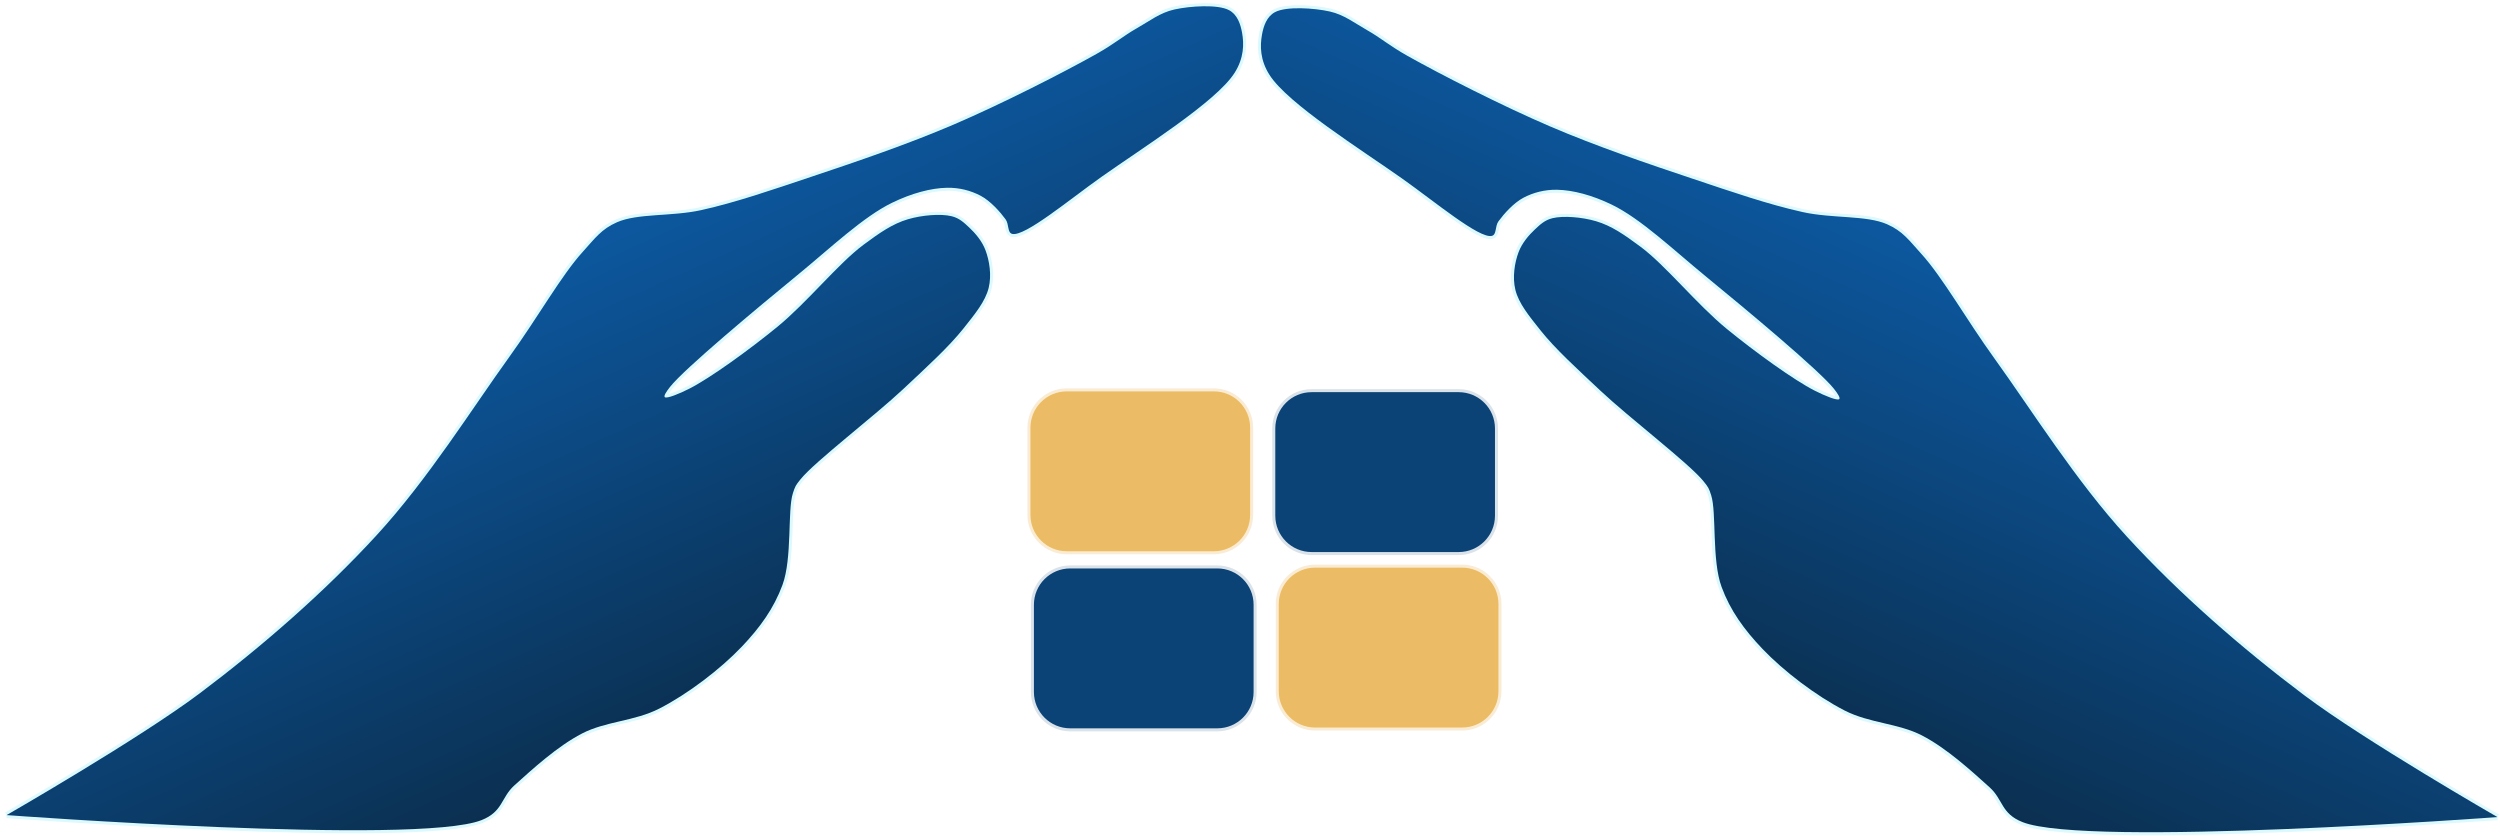
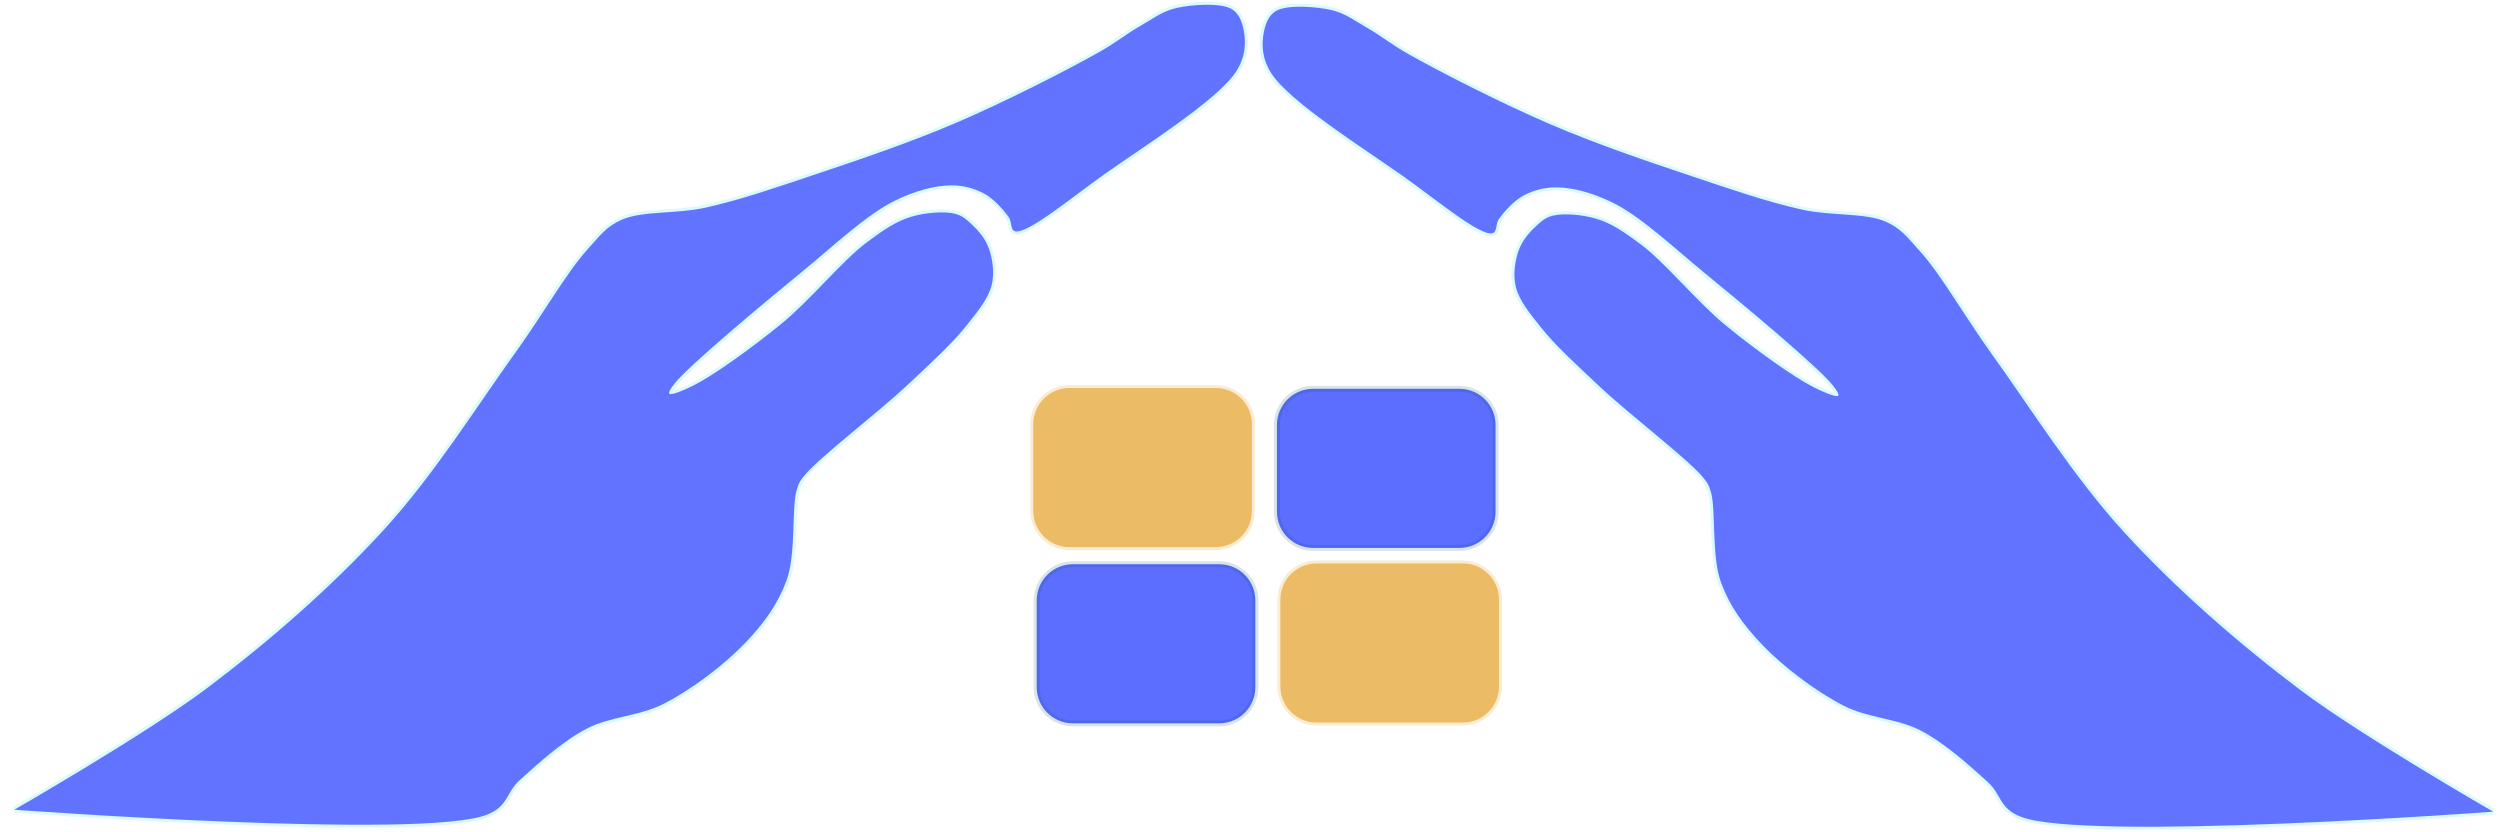
- <svg xmlns="http://www.w3.org/2000/svg" viewBox="0 0 413 138">
-   <defs>
-     <linearGradient gradientUnits="userSpaceOnUse" x1="178.788" y1="145.714" x2="178.788" y2="335.212" id="gradient-0" gradientTransform="matrix(0.768881, -0.345442, 0.296363, 0.4426, -133.5838, 50.55113)">
-       <stop offset="0" style="stop-color: rgba(2, 85, 163, 1)" />
-       <stop offset="1" style="stop-color: rgba(1, 33, 62, 1)" />
-     </linearGradient>
-     <linearGradient gradientUnits="userSpaceOnUse" x1="178.788" y1="145.714" x2="178.788" y2="335.212" id="gradient-1" gradientTransform="matrix(0.768881, 0.345442, 0.296363, -0.4426, 73.63102, 87.96513)">
-       <stop offset="0" style="stop-color: rgba(2, 85, 163, 1)" />
-       <stop offset="1" style="stop-color: rgba(1, 33, 62, 1)" />
-     </linearGradient>
-   </defs>
-   <rect style="fill: rgb(12, 67, 119); stroke: rgba(12, 67, 119, 0.15);" x="210.679" y="64.785" width="36.292" height="26.414" rx="6" ry="6" />
-   <path style="stroke: rgb(220, 249, 254); fill-opacity: 0.96; paint-order: stroke; fill-rule: nonzero; fill: url(#gradient-0);" d="M 1.09 134.655 C 1.09 134.655 22.989 122.062 33.026 114.515 C 43.43 106.691 53.706 97.7 62.276 88.356 C 70.729 79.14 78.025 67.438 84.191 58.887 C 88.876 52.391 92.741 45.49 96.273 41.6 C 98.326 39.338 99.33 37.858 101.932 36.714 C 105.342 35.214 110.962 35.792 115.849 34.71 C 121.575 33.442 127.637 31.342 134.047 29.198 C 141.44 26.725 149.87 23.869 157.599 20.555 C 165.579 17.133 175.774 11.931 181.151 8.904 C 184.128 7.228 185.587 5.922 187.807 4.665 C 189.864 3.501 191.624 2.104 193.983 1.573 C 196.62 0.981 201.176 0.699 203.018 1.667 C 204.398 2.391 204.93 3.949 205.191 5.414 C 205.524 7.281 205.513 9.59 203.933 12.066 C 200.897 16.824 188.699 24.454 181.974 29.21 C 176.694 32.945 169.307 39.118 167.232 38.642 C 166.379 38.446 166.737 37.072 166.113 36.218 C 165.231 35.01 163.623 33.185 161.963 32.318 C 160.382 31.493 158.522 30.985 156.469 31.018 C 153.812 31.061 150.597 31.927 147.383 33.489 C 142.578 35.825 137.229 40.944 131.727 45.45 C 125.123 50.857 113.01 60.955 110.689 63.917 C 110.062 64.716 109.599 65.427 109.835 65.617 C 110.163 65.884 112.206 65.059 113.863 64.217 C 117.329 62.457 123.738 57.822 128.391 54.017 C 133.369 49.947 138.487 43.522 142.674 40.418 C 145.35 38.434 147.437 36.978 149.998 36.218 C 152.302 35.534 155.408 35.279 157.202 35.718 C 158.486 36.032 159.249 36.776 160.119 37.59 C 161.157 38.561 162.239 39.851 162.793 41.313 C 163.46 43.074 163.838 45.497 163.328 47.556 C 162.77 49.81 161.058 51.876 159.184 54.237 C 156.73 57.328 153.118 60.603 149.29 64.203 C 144.461 68.743 134.651 76.217 132.271 79.149 C 131.426 80.19 131.355 80.337 130.981 81.497 C 130.074 84.315 130.901 92.204 129.262 96.637 C 127.831 100.509 125.581 103.641 122.528 106.847 C 119.044 110.507 113.666 114.629 108.916 117.058 C 104.824 119.151 100.063 119.149 96.165 121.166 C 92.045 123.298 87.951 127.071 84.988 129.734 C 82.731 131.763 83.118 134.074 79.544 135.485 C 68.925 139.678 1.09 134.655 1.09 134.655 C 1.09 134.655 1.09 134.655 1.09 134.655 C 1.09 134.655 1.09 134.655 1.09 134.655" />
-   <rect style="stroke: rgba(235, 188, 101, 0.28); fill: rgb(235, 188, 101);" x="170.229" y="64.654" width="36.292" height="26.414" rx="6" ry="6" />
-   <rect style="fill: rgb(12, 67, 119); stroke: rgba(12, 67, 119, 0.15);" x="-207.095" y="93.906" width="36.292" height="26.414" rx="6" ry="6" transform="matrix(-1, 0, 0, 1, 0, 0)" />
-   <rect style="stroke: rgba(235, 188, 101, 0.28); fill: rgb(235, 188, 101);" x="-247.545" y="93.775" width="36.292" height="26.414" rx="6" ry="6" transform="matrix(-1, 0, 0, 1, 0, 0)" />
-   <path style="stroke: rgb(220, 249, 254); fill-opacity: 0.96; paint-order: stroke; fill-rule: nonzero; fill: url(#gradient-1);" d="M 208.304 3.861 C 208.304 3.861 230.203 16.454 240.24 24.001 C 250.644 31.825 260.92 40.816 269.49 50.16 C 277.943 59.376 285.239 71.078 291.405 79.629 C 296.09 86.125 299.955 93.026 303.487 96.916 C 305.54 99.178 306.544 100.658 309.146 101.802 C 312.556 103.302 318.176 102.724 323.063 103.806 C 328.789 105.074 334.851 107.174 341.261 109.318 C 348.654 111.791 357.084 114.647 364.813 117.961 C 372.793 121.383 382.988 126.585 388.365 129.612 C 391.342 131.288 392.801 132.594 395.021 133.851 C 397.078 135.015 398.838 136.412 401.197 136.943 C 403.834 137.535 408.39 137.817 410.232 136.849 C 411.612 136.125 412.144 134.567 412.405 133.102 C 412.738 131.235 412.727 128.926 411.147 126.45 C 408.111 121.692 395.913 114.062 389.188 109.306 C 383.908 105.571 376.521 99.398 374.446 99.874 C 373.593 100.07 373.951 101.444 373.327 102.298 C 372.445 103.506 370.837 105.331 369.177 106.198 C 367.596 107.023 365.736 107.531 363.683 107.498 C 361.026 107.455 357.811 106.589 354.597 105.027 C 349.792 102.691 344.443 97.572 338.941 93.066 C 332.337 87.659 320.224 77.561 317.903 74.599 C 317.276 73.8 316.813 73.089 317.049 72.899 C 317.377 72.632 319.42 73.457 321.077 74.299 C 324.543 76.059 330.952 80.694 335.605 84.499 C 340.583 88.569 345.701 94.994 349.888 98.098 C 352.564 100.082 354.651 101.538 357.212 102.298 C 359.516 102.982 362.622 103.237 364.416 102.798 C 365.7 102.484 366.463 101.74 367.333 100.926 C 368.371 99.955 369.453 98.665 370.007 97.203 C 370.674 95.442 371.052 93.019 370.542 90.96 C 369.984 88.706 368.272 86.64 366.398 84.279 C 363.944 81.188 360.332 77.913 356.504 74.313 C 351.675 69.773 341.865 62.299 339.485 59.367 C 338.64 58.326 338.569 58.179 338.195 57.019 C 337.288 54.201 338.115 46.312 336.476 41.879 C 335.045 38.007 332.795 34.875 329.742 31.669 C 326.258 28.009 320.88 23.887 316.13 21.458 C 312.038 19.365 307.277 19.367 303.379 17.35 C 299.259 15.218 295.165 11.445 292.202 8.782 C 289.945 6.753 290.332 4.442 286.758 3.031 C 276.139 -1.162 208.304 3.861 208.304 3.861 C 208.304 3.861 208.304 3.861 208.304 3.861 C 208.304 3.861 208.304 3.861 208.304 3.861" transform="matrix(-1, 0, 0, -1, 620.8831, 138.8438)" />
+ <svg xmlns="http://www.w3.org/2000/svg" viewBox="0 0 415 138">
+   <rect style="stroke: rgba(12, 67, 119, 0.15); fill: rgb(92, 110, 255);" x="211.971" y="64.541" width="36.292" height="26.414" rx="6" ry="6" />
+   <path style="stroke: rgb(220, 249, 254); fill-opacity: 0.96; paint-order: stroke; fill-rule: nonzero; fill: rgb(92, 110, 255);" d="M 2.382 134.411 C 2.382 134.411 24.281 121.818 34.318 114.271 C 44.722 106.447 54.998 97.456 63.568 88.112 C 72.021 78.896 79.317 67.194 85.483 58.643 C 90.168 52.147 94.033 45.246 97.565 41.356 C 99.618 39.094 100.622 37.614 103.224 36.47 C 106.634 34.97 112.254 35.548 117.141 34.466 C 122.867 33.198 128.929 31.098 135.339 28.954 C 142.732 26.481 151.162 23.625 158.891 20.311 C 166.871 16.889 177.066 11.687 182.443 8.66 C 185.42 6.984 186.879 5.678 189.099 4.421 C 191.156 3.257 192.916 1.86 195.275 1.329 C 197.912 0.737 202.468 0.455 204.31 1.423 C 205.69 2.147 206.222 3.705 206.483 5.17 C 206.816 7.037 206.805 9.346 205.225 11.822 C 202.189 16.58 189.991 24.21 183.266 28.966 C 177.986 32.701 170.599 38.874 168.524 38.398 C 167.671 38.202 168.029 36.828 167.405 35.974 C 166.523 34.766 164.915 32.941 163.255 32.074 C 161.674 31.249 159.814 30.741 157.761 30.774 C 155.104 30.817 151.889 31.683 148.675 33.245 C 143.87 35.581 138.521 40.7 133.019 45.206 C 126.415 50.613 114.302 60.711 111.981 63.673 C 111.354 64.472 110.891 65.183 111.127 65.373 C 111.455 65.64 113.498 64.815 115.155 63.973 C 118.621 62.213 125.03 57.578 129.683 53.773 C 134.661 49.703 139.779 43.278 143.966 40.174 C 146.642 38.19 148.729 36.734 151.29 35.974 C 153.594 35.29 156.7 35.035 158.494 35.474 C 159.778 35.788 160.541 36.532 161.411 37.346 C 162.449 38.317 163.531 39.607 164.085 41.069 C 164.752 42.83 165.13 45.253 164.62 47.312 C 164.062 49.566 162.35 51.632 160.476 53.993 C 158.022 57.084 154.41 60.359 150.582 63.959 C 145.753 68.499 135.943 75.973 133.563 78.905 C 132.718 79.946 132.647 80.093 132.273 81.253 C 131.366 84.071 132.193 91.96 130.554 96.393 C 129.123 100.265 126.873 103.397 123.82 106.603 C 120.336 110.263 114.958 114.385 110.208 116.814 C 106.116 118.907 101.355 118.905 97.457 120.922 C 93.337 123.054 89.243 126.827 86.28 129.49 C 84.023 131.519 84.41 133.83 80.836 135.241 C 70.217 139.434 2.382 134.411 2.382 134.411 C 2.382 134.411 2.382 134.411 2.382 134.411 C 2.382 134.411 2.382 134.411 2.382 134.411" />
+   <rect style="stroke: rgba(235, 188, 101, 0.28); fill: rgb(235, 188, 101);" x="171.521" y="64.41" width="36.292" height="26.414" rx="6" ry="6" />
+   <rect style="stroke: rgba(12, 67, 119, 0.15); fill: rgb(92, 110, 255);" x="-208.387" y="93.662" width="36.292" height="26.414" rx="6" ry="6" transform="matrix(-1, 0, 0, 1, 0, 0)" />
+   <rect style="stroke: rgba(235, 188, 101, 0.28); fill: rgb(235, 188, 101);" x="-248.837" y="93.531" width="36.292" height="26.414" rx="6" ry="6" transform="matrix(-1, 0, 0, 1, 0, 0)" />
+   <path style="stroke: rgb(220, 249, 254); fill-opacity: 0.96; paint-order: stroke; fill-rule: nonzero; fill: rgb(92, 110, 255);" d="M 209.596 3.617 C 209.596 3.617 231.495 16.21 241.532 23.757 C 251.936 31.581 262.212 40.572 270.782 49.916 C 279.235 59.132 286.531 70.834 292.697 79.385 C 297.382 85.881 301.247 92.782 304.779 96.672 C 306.832 98.934 307.836 100.414 310.438 101.558 C 313.848 103.058 319.468 102.48 324.355 103.562 C 330.081 104.83 336.143 106.93 342.553 109.074 C 349.946 111.547 358.376 114.403 366.105 117.717 C 374.085 121.139 384.28 126.341 389.657 129.368 C 392.634 131.044 394.093 132.35 396.313 133.607 C 398.37 134.771 400.13 136.168 402.489 136.699 C 405.126 137.291 409.682 137.573 411.524 136.605 C 412.904 135.881 413.436 134.323 413.697 132.858 C 414.03 130.991 414.019 128.682 412.439 126.206 C 409.403 121.448 397.205 113.818 390.48 109.062 C 385.2 105.327 377.813 99.154 375.738 99.63 C 374.885 99.826 375.243 101.2 374.619 102.054 C 373.737 103.262 372.129 105.087 370.469 105.954 C 368.888 106.779 367.028 107.287 364.975 107.254 C 362.318 107.211 359.103 106.345 355.889 104.783 C 351.084 102.447 345.735 97.328 340.233 92.822 C 333.629 87.415 321.516 77.317 319.195 74.355 C 318.568 73.556 318.105 72.845 318.341 72.655 C 318.669 72.388 320.712 73.213 322.369 74.055 C 325.835 75.815 332.244 80.45 336.897 84.255 C 341.875 88.325 346.993 94.75 351.18 97.854 C 353.856 99.838 355.943 101.294 358.504 102.054 C 360.808 102.738 363.914 102.993 365.708 102.554 C 366.992 102.24 367.755 101.496 368.625 100.682 C 369.663 99.711 370.745 98.421 371.299 96.959 C 371.966 95.198 372.344 92.775 371.834 90.716 C 371.276 88.462 369.564 86.396 367.69 84.035 C 365.236 80.944 361.624 77.669 357.796 74.069 C 352.967 69.529 343.157 62.055 340.777 59.123 C 339.932 58.082 339.861 57.935 339.487 56.775 C 338.58 53.957 339.407 46.068 337.768 41.635 C 336.337 37.763 334.087 34.631 331.034 31.425 C 327.55 27.765 322.172 23.643 317.422 21.214 C 313.33 19.121 308.569 19.123 304.671 17.106 C 300.551 14.974 296.457 11.201 293.494 8.538 C 291.237 6.509 291.624 4.198 288.05 2.787 C 277.431 -1.406 209.596 3.617 209.596 3.617 C 209.596 3.617 209.596 3.617 209.596 3.617 C 209.596 3.617 209.596 3.617 209.596 3.617" transform="matrix(-1, 0, 0, -1, 623.467, 138.3558)" />
</svg>
